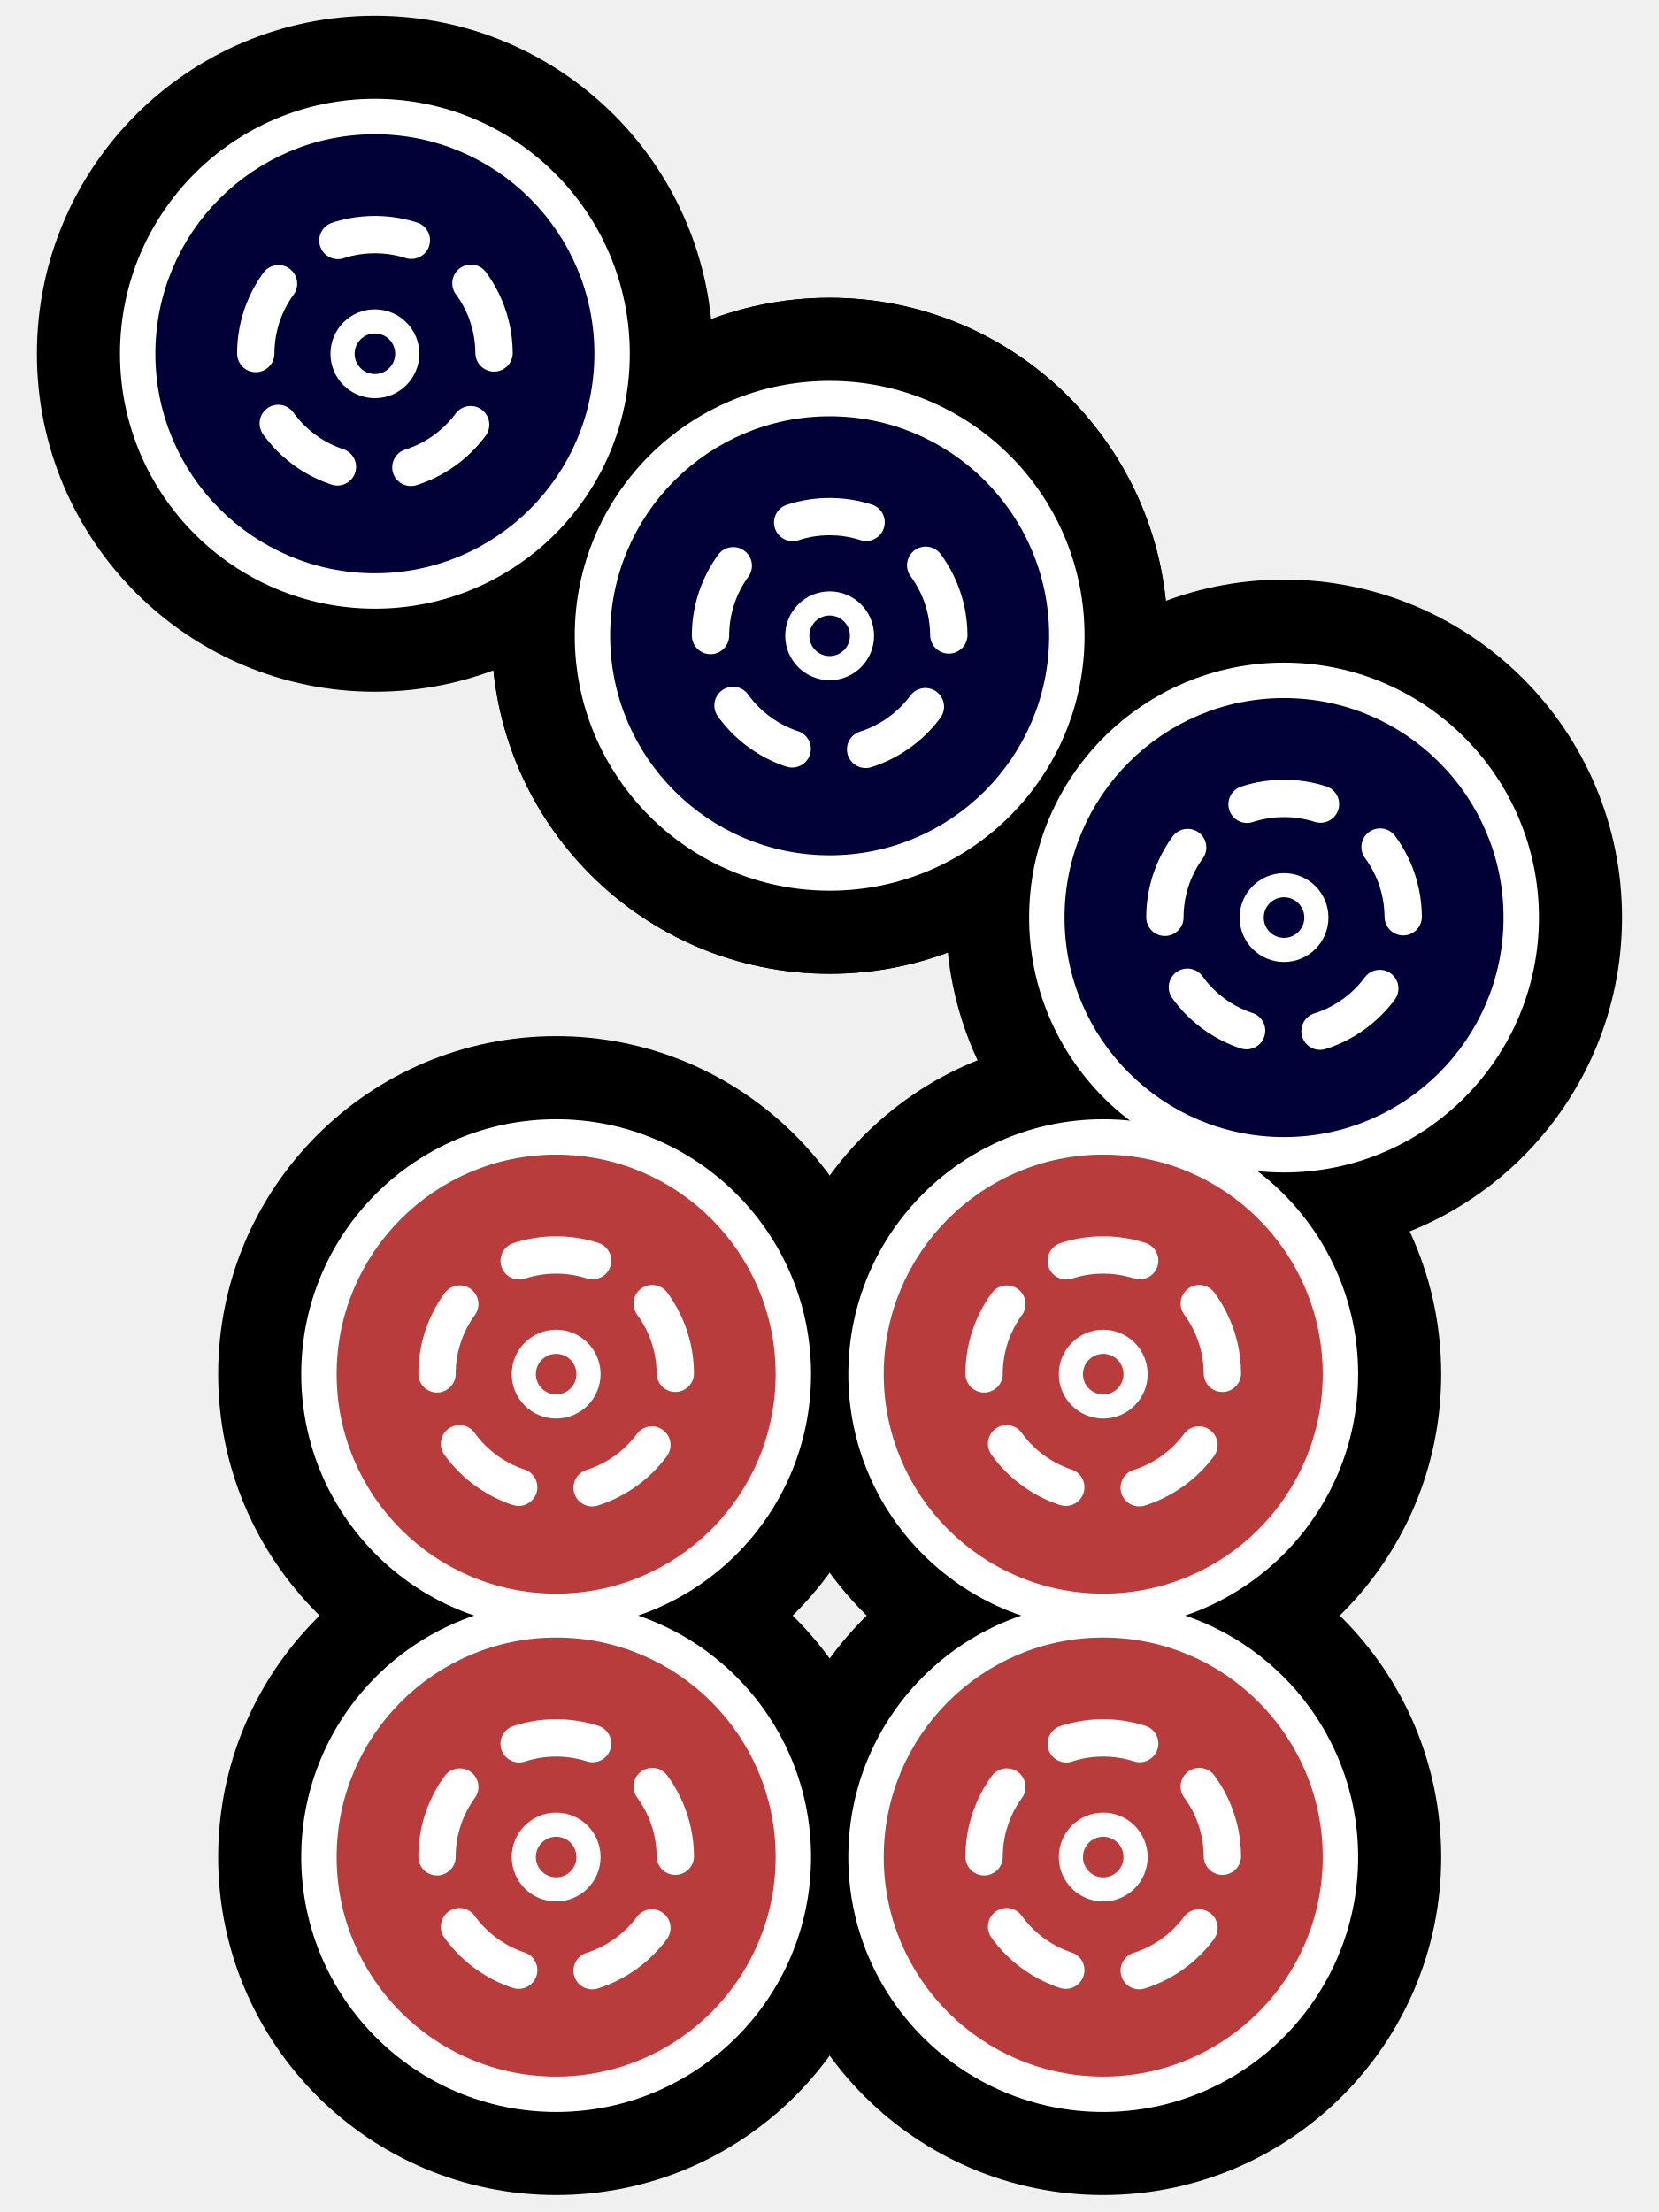
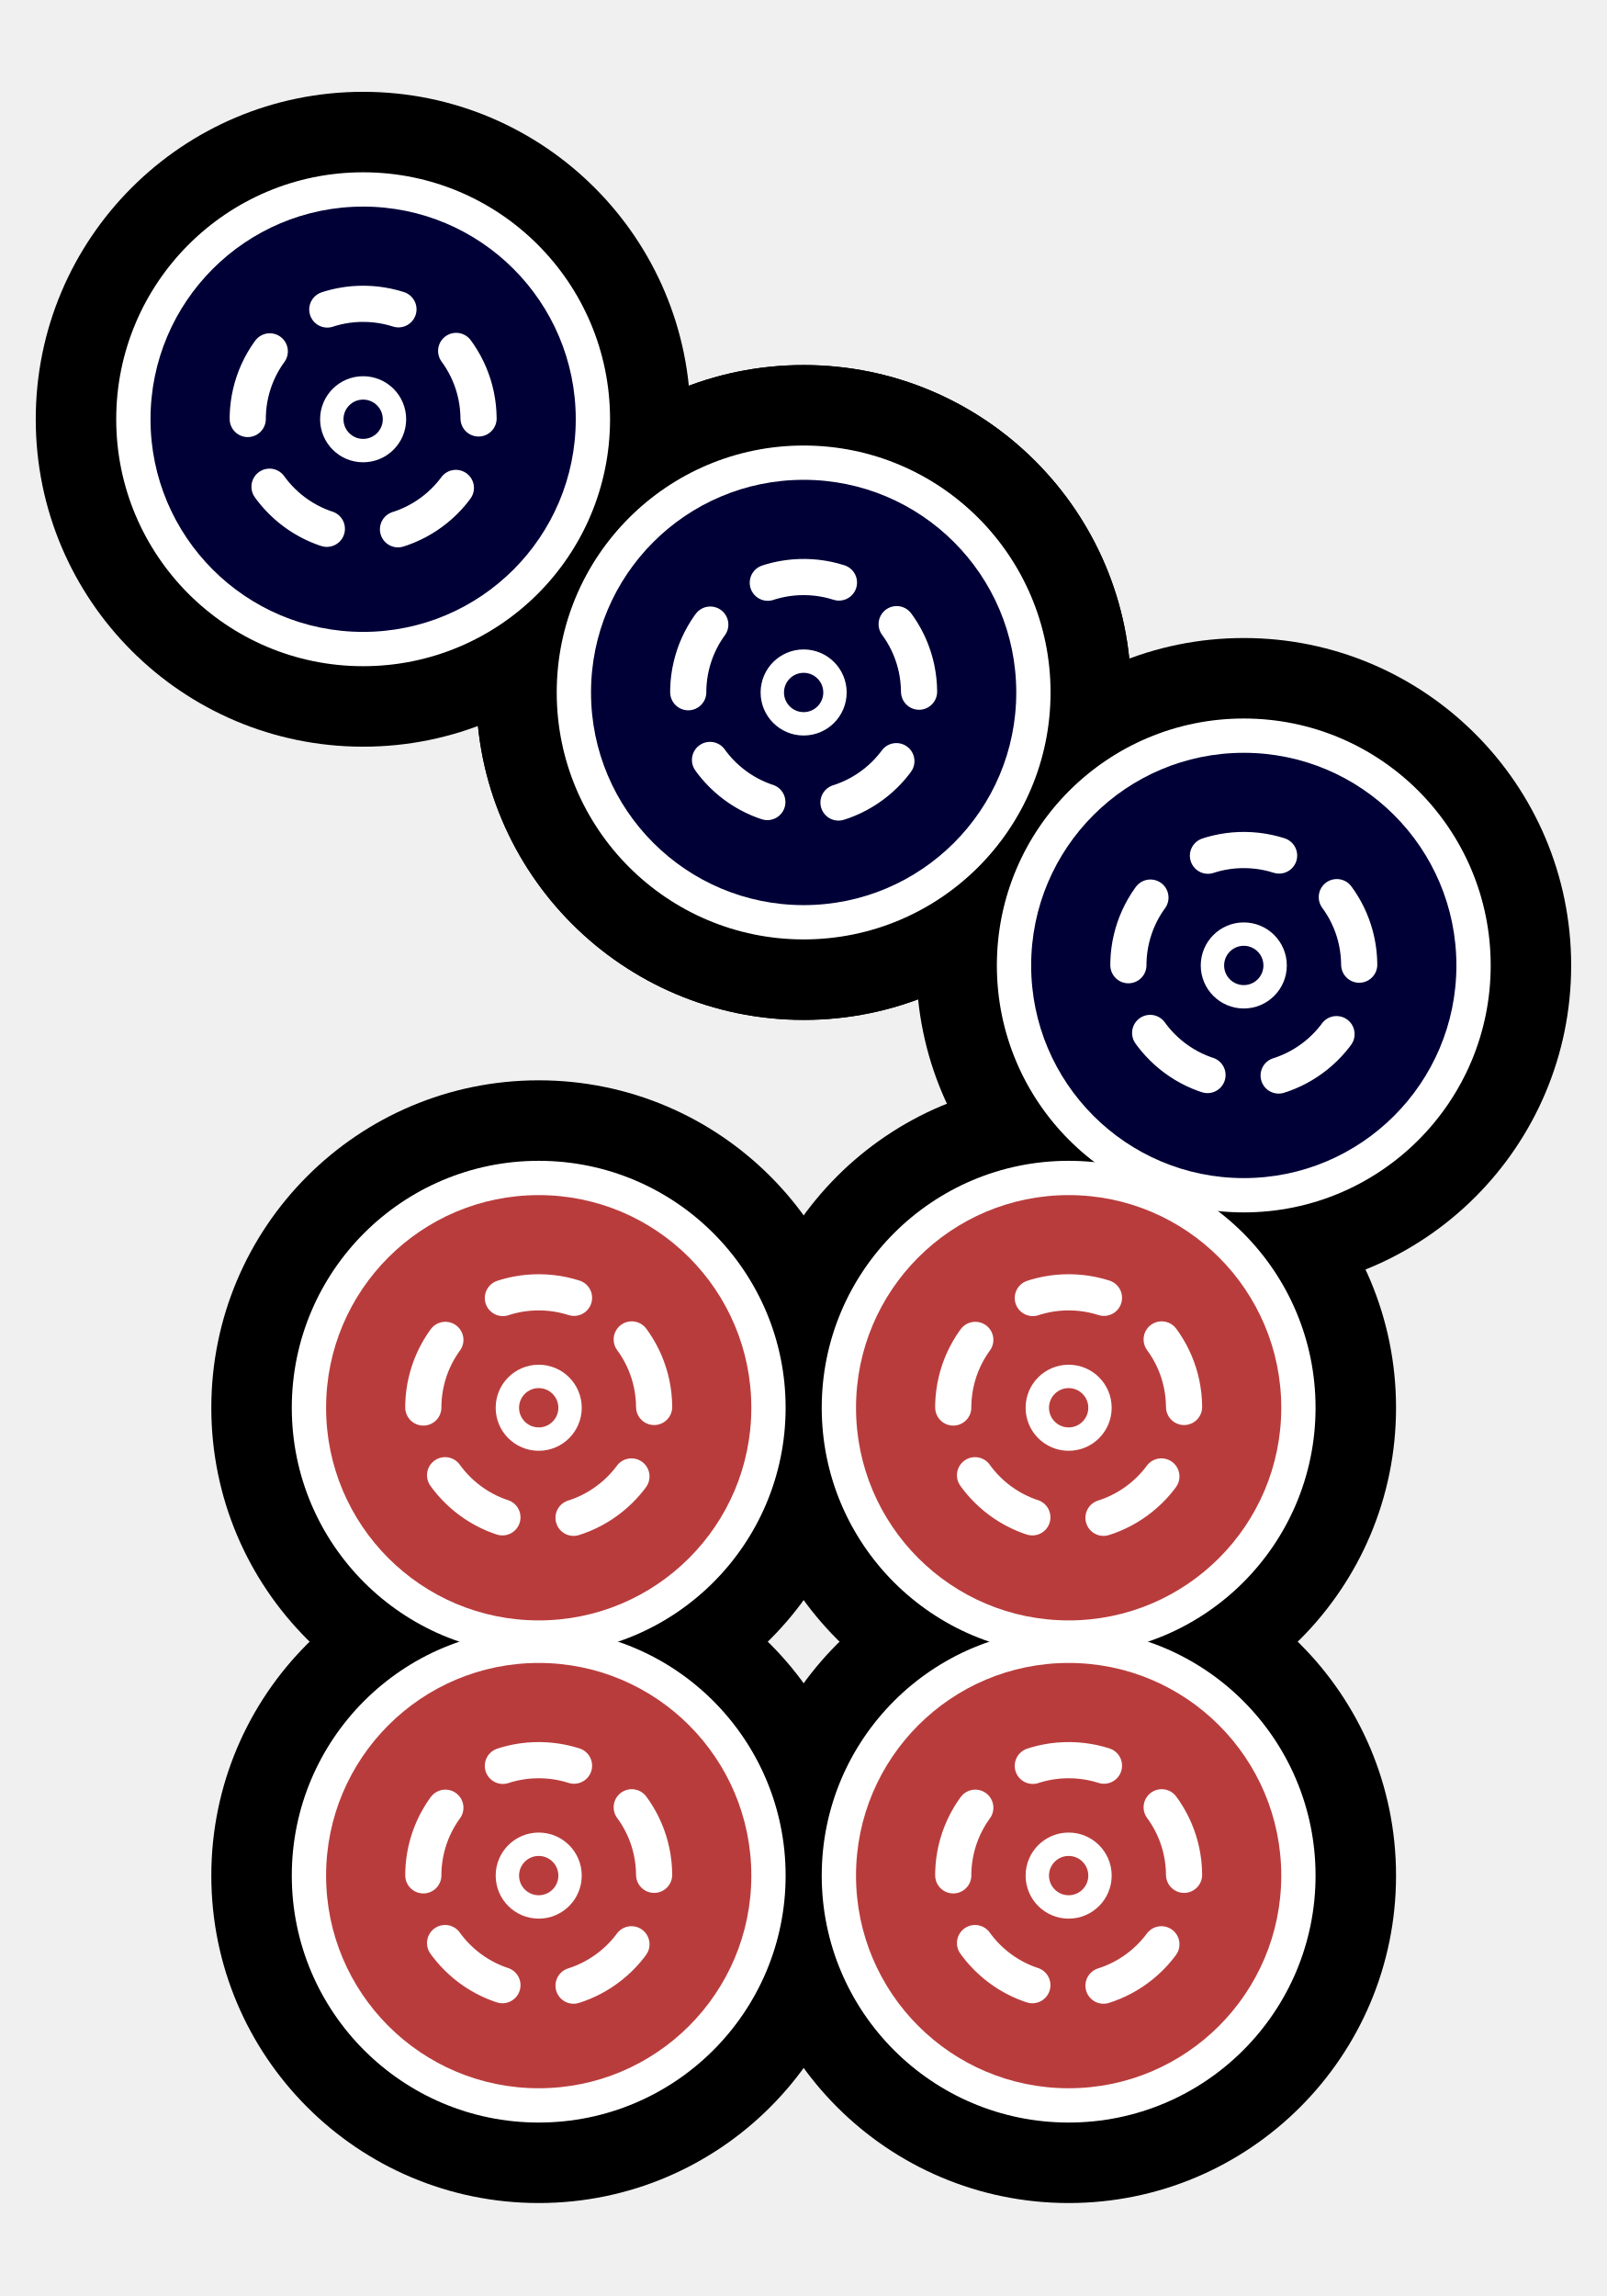
- <svg xmlns="http://www.w3.org/2000/svg" xmlns:ns1="http://www.openswatchbook.org/uri/2009/osb" width="300" height="400" viewBox="0 0 300 400" id="svg2" version="1.1">
+ <svg xmlns="http://www.w3.org/2000/svg" xmlns:ns1="http://www.openswatchbook.org/uri/2009/osb" width="56" height="80" viewBox="0 0 300 400" id="svg2" version="1.1">
  <defs id="defs4">
    <linearGradient id="linearGradient10055" ns1:paint="solid">
      <stop style="stop-color:#000000;stop-opacity:1;" offset="0" id="stop10057" />
    </linearGradient>
    <marker orient="auto" refY="0" refX="0" id="Arrow1Lstart" style="overflow:visible">
      <path id="path4978" d="M 0,0 5,-5 -12.5,0 5,5 0,0 Z" style="fill:#000000;fill-opacity:1;fill-rule:evenodd;stroke:#ff5c00;stroke-width:1pt;stroke-opacity:1" transform="matrix(0.8,0,0,0.8,10,0)" />
    </marker>
    <clipPath clipPathUnits="userSpaceOnUse" id="clipPath4243">
      <circle style="opacity:1;fill:#000000;fill-opacity:0.297;fill-rule:nonzero;stroke:#000000;stroke-width:19.133;stroke-linecap:butt;stroke-linejoin:round;stroke-miterlimit:4;stroke-dasharray:none;stroke-dashoffset:0;stroke-opacity:1" id="circle4245" cx="-264.66" cy="-198.207" r="293.954" />
    </clipPath>
    <clipPath clipPathUnits="userSpaceOnUse" id="clipPath7847">
      <ellipse style="opacity:1;fill:#822600;fill-opacity:1;fill-rule:nonzero;stroke:none;stroke-width:12;stroke-linecap:round;stroke-linejoin:round;stroke-miterlimit:4;stroke-dasharray:none;stroke-dashoffset:0;stroke-opacity:1" id="ellipse7849" cx="394" cy="552.362" rx="349.495" ry="216" />
    </clipPath>
    <clipPath clipPathUnits="userSpaceOnUse" id="clipPath4243-1">
      <circle style="opacity:1;fill:#000000;fill-opacity:0.297;fill-rule:nonzero;stroke:#000000;stroke-width:19.133;stroke-linecap:butt;stroke-linejoin:round;stroke-miterlimit:4;stroke-dasharray:none;stroke-dashoffset:0;stroke-opacity:1" id="circle4245-4" cx="-264.66" cy="-198.207" r="293.954" />
    </clipPath>
    <clipPath clipPathUnits="userSpaceOnUse" id="clipPath7876">
      <circle style="opacity:1;fill:#000000;fill-opacity:0.297;fill-rule:nonzero;stroke:#000000;stroke-width:19.133;stroke-linecap:butt;stroke-linejoin:round;stroke-miterlimit:4;stroke-dasharray:none;stroke-dashoffset:0;stroke-opacity:1" id="circle7878" cx="-264.66" cy="-198.207" r="293.954" />
    </clipPath>
    <clipPath clipPathUnits="userSpaceOnUse" id="clipPath14693">
      <rect style="opacity:1;fill:#a53c3c;fill-opacity:1;fill-rule:nonzero;stroke:none;stroke-width:8;stroke-linecap:round;stroke-linejoin:round;stroke-miterlimit:4;stroke-dasharray:none;stroke-dashoffset:0;stroke-opacity:1" id="rect14695" width="131.784" height="168.821" x="-332.596" y="383.498" rx="1.255" ry="3.751" transform="matrix(0.9993908,-0.03489951,0.03489951,0.9993908,0,0)" />
    </clipPath>
    <clipPath clipPathUnits="userSpaceOnUse" id="clipPath14952">
      <ellipse style="opacity:1;fill:#a53c3c;fill-opacity:1;fill-rule:nonzero;stroke:none;stroke-width:7;stroke-linecap:round;stroke-linejoin:round;stroke-miterlimit:4;stroke-dasharray:none;stroke-dashoffset:0;stroke-opacity:1" id="ellipse14954" cx="-271.344" cy="647.256" rx="69.057" ry="116.911" transform="matrix(0.9993908,-0.03489951,0.03489951,0.9993908,0,0)" />
    </clipPath>
    <pattern y="0" x="0" height="6" width="6" patternUnits="userSpaceOnUse" id="EMFhbasepattern" />
  </defs>
  <g id="layer1" transform="translate(0,-652.3622)">
    <g id="g8444" transform="translate(1.1865232e-8,-3009.774)">
      <circle r="61.118" cy="3997.95" cx="100.568" id="circle8248" style="opacity:1;fill:#000000;fill-opacity:1;fill-rule:nonzero;stroke:none;stroke-width:8;stroke-linecap:round;stroke-linejoin:round;stroke-miterlimit:4;stroke-dasharray:none;stroke-dashoffset:0;stroke-opacity:1" />
      <circle style="opacity:1;fill:#000000;fill-opacity:1;fill-rule:nonzero;stroke:none;stroke-width:8;stroke-linecap:round;stroke-linejoin:round;stroke-miterlimit:4;stroke-dasharray:none;stroke-dashoffset:0;stroke-opacity:1" id="circle8250" cx="199.498" cy="3997.95" r="61.118" />
      <circle r="61.118" cy="3910.622" cx="199.498" id="circle8252" style="opacity:1;fill:#000000;fill-opacity:1;fill-rule:nonzero;stroke:none;stroke-width:8;stroke-linecap:round;stroke-linejoin:round;stroke-miterlimit:4;stroke-dasharray:none;stroke-dashoffset:0;stroke-opacity:1" />
      <circle style="opacity:1;fill:#000000;fill-opacity:1;fill-rule:nonzero;stroke:none;stroke-width:8;stroke-linecap:round;stroke-linejoin:round;stroke-miterlimit:4;stroke-dasharray:none;stroke-dashoffset:0;stroke-opacity:1" id="circle8254" cx="232.193" cy="3828.062" r="61.118" />
      <g id="g8256" transform="matrix(1.022735,0,0,1.022735,360.6843,3280.58)">
        <circle r="59.759" cy="485.489" cx="-205.976" id="circle8258" style="opacity:1;fill:#000000;fill-opacity:1;fill-rule:nonzero;stroke:none;stroke-width:8;stroke-linecap:round;stroke-linejoin:round;stroke-miterlimit:4;stroke-dasharray:none;stroke-dashoffset:0;stroke-opacity:1" />
        <circle r="45.07" cy="485.489" cx="-205.976" id="circle8260" style="opacity:1;fill:#ffffff;fill-opacity:1;fill-rule:nonzero;stroke:none;stroke-width:8;stroke-linecap:round;stroke-linejoin:round;stroke-miterlimit:4;stroke-dasharray:none;stroke-dashoffset:0;stroke-opacity:1" />
        <circle r="38.811" cy="485.489" cx="-205.976" id="circle8262" style="opacity:1;fill:#000037;fill-opacity:1;fill-rule:nonzero;stroke:none;stroke-width:8;stroke-linecap:round;stroke-linejoin:round;stroke-miterlimit:4;stroke-dasharray:none;stroke-dashoffset:0;stroke-opacity:1" />
        <path style="opacity:1;fill:none;fill-opacity:0.297;fill-rule:nonzero;stroke:#ffffff;stroke-width:6.6;stroke-linecap:round;stroke-linejoin:round;stroke-miterlimit:4;stroke-dasharray:13.201, 13.201;stroke-dashoffset:0;stroke-opacity:1" id="path8264" d="m -188.246,-484.058 a 21.069,21.069 0 0 1 -20.673,21.065 21.069,21.069 0 0 1 -21.45,-20.273 21.069,21.069 0 0 1 19.866,-21.827 21.069,21.069 0 0 1 22.197,19.452" transform="matrix(0.9999763,-0.00689127,-0.00689127,-0.9999763,0,0)" />
        <circle r="7.853" cy="485.489" cx="-205.976" id="circle8266" style="opacity:1;fill:#ffffff;fill-opacity:1;fill-rule:nonzero;stroke:none;stroke-width:8;stroke-linecap:round;stroke-linejoin:round;stroke-miterlimit:4;stroke-dasharray:none;stroke-dashoffset:0;stroke-opacity:1" />
        <circle r="3.586" cy="485.489" cx="-205.976" id="circle8268" style="opacity:1;fill:#000037;fill-opacity:1;fill-rule:nonzero;stroke:none;stroke-width:8;stroke-linecap:round;stroke-linejoin:round;stroke-miterlimit:4;stroke-dasharray:none;stroke-dashoffset:0;stroke-opacity:1" />
      </g>
      <circle r="61.118" cy="3777.107" cx="150.026" id="circle8270" style="opacity:1;fill:#000000;fill-opacity:1;fill-rule:nonzero;stroke:none;stroke-width:8;stroke-linecap:round;stroke-linejoin:round;stroke-miterlimit:4;stroke-dasharray:none;stroke-dashoffset:0;stroke-opacity:1" />
      <circle style="opacity:1;fill:#000000;fill-opacity:1;fill-rule:nonzero;stroke:none;stroke-width:8;stroke-linecap:round;stroke-linejoin:round;stroke-miterlimit:4;stroke-dasharray:none;stroke-dashoffset:0;stroke-opacity:1" id="circle8272" cx="100.568" cy="3910.622" r="61.118" />
      <circle style="opacity:1;fill:#ffffff;fill-opacity:1;fill-rule:nonzero;stroke:none;stroke-width:8;stroke-linecap:round;stroke-linejoin:round;stroke-miterlimit:4;stroke-dasharray:none;stroke-dashoffset:0;stroke-opacity:1" id="circle8274" cx="100.568" cy="3910.622" r="46.095" />
      <circle style="opacity:1;fill:#b93c3c;fill-opacity:1;fill-rule:nonzero;stroke:none;stroke-width:8;stroke-linecap:round;stroke-linejoin:round;stroke-miterlimit:4;stroke-dasharray:none;stroke-dashoffset:0;stroke-opacity:1" id="circle8276" cx="100.568" cy="3910.622" r="39.693" />
      <path transform="matrix(0.9999763,-0.00689127,-0.00689127,-0.9999763,0,0)" d="m 95.166,-3911.222 a 21.548,21.548 0 0 1 -21.143,21.544 21.548,21.548 0 0 1 -21.938,-20.734 21.548,21.548 0 0 1 20.318,-22.324 21.548,21.548 0 0 1 22.702,19.895" id="path8278" style="opacity:1;fill:none;fill-opacity:0.297;fill-rule:nonzero;stroke:#ffffff;stroke-width:6.75;stroke-linecap:round;stroke-linejoin:round;stroke-miterlimit:4;stroke-dasharray:13.501, 13.501;stroke-dashoffset:0;stroke-opacity:1" />
      <circle style="opacity:1;fill:#ffffff;fill-opacity:1;fill-rule:nonzero;stroke:none;stroke-width:8;stroke-linecap:round;stroke-linejoin:round;stroke-miterlimit:4;stroke-dasharray:none;stroke-dashoffset:0;stroke-opacity:1" id="circle8280" cx="100.568" cy="3910.622" r="8.032" />
      <circle style="opacity:1;fill:#b93c3c;fill-opacity:1;fill-rule:nonzero;stroke:none;stroke-width:8;stroke-linecap:round;stroke-linejoin:round;stroke-miterlimit:4;stroke-dasharray:none;stroke-dashoffset:0;stroke-opacity:1" id="circle8282" cx="100.568" cy="3910.622" r="3.668" />
      <circle r="61.118" cy="3726.107" cx="67.791" id="circle8284" style="opacity:1;fill:#000000;fill-opacity:1;fill-rule:nonzero;stroke:none;stroke-width:8;stroke-linecap:round;stroke-linejoin:round;stroke-miterlimit:4;stroke-dasharray:none;stroke-dashoffset:0;stroke-opacity:1" />
      <circle r="46.095" cy="3726.107" cx="67.791" id="circle8286" style="opacity:1;fill:#ffffff;fill-opacity:1;fill-rule:nonzero;stroke:none;stroke-width:8;stroke-linecap:round;stroke-linejoin:round;stroke-miterlimit:4;stroke-dasharray:none;stroke-dashoffset:0;stroke-opacity:1" />
      <circle r="39.693" cy="3726.107" cx="67.791" id="circle8288" style="opacity:1;fill:#000037;fill-opacity:1;fill-rule:nonzero;stroke:none;stroke-width:8;stroke-linecap:round;stroke-linejoin:round;stroke-miterlimit:4;stroke-dasharray:none;stroke-dashoffset:0;stroke-opacity:1" />
      <path style="opacity:1;fill:none;fill-opacity:0.297;fill-rule:nonzero;stroke:#ffffff;stroke-width:6.75;stroke-linecap:round;stroke-linejoin:round;stroke-miterlimit:4;stroke-dasharray:13.501, 13.501;stroke-dashoffset:0;stroke-opacity:1" id="path8290" d="m 63.661,-3726.485 a 21.548,21.548 0 0 1 -21.143,21.544 21.548,21.548 0 0 1 -21.938,-20.734 21.548,21.548 0 0 1 20.318,-22.323 21.548,21.548 0 0 1 22.702,19.895" transform="matrix(0.9999763,-0.00689127,-0.00689127,-0.9999763,0,0)" />
      <circle r="8.032" cy="3726.107" cx="67.791" id="circle8292" style="opacity:1;fill:#ffffff;fill-opacity:1;fill-rule:nonzero;stroke:none;stroke-width:8;stroke-linecap:round;stroke-linejoin:round;stroke-miterlimit:4;stroke-dasharray:none;stroke-dashoffset:0;stroke-opacity:1" />
      <circle r="3.668" cy="3726.107" cx="67.791" id="circle8294" style="opacity:1;fill:#000037;fill-opacity:1;fill-rule:nonzero;stroke:none;stroke-width:8;stroke-linecap:round;stroke-linejoin:round;stroke-miterlimit:4;stroke-dasharray:none;stroke-dashoffset:0;stroke-opacity:1" />
      <circle r="46.095" cy="3777.107" cx="150.026" id="circle8296" style="opacity:1;fill:#ffffff;fill-opacity:1;fill-rule:nonzero;stroke:none;stroke-width:8;stroke-linecap:round;stroke-linejoin:round;stroke-miterlimit:4;stroke-dasharray:none;stroke-dashoffset:0;stroke-opacity:1" />
      <circle r="39.693" cy="3777.107" cx="150.026" id="circle8298" style="opacity:1;fill:#000037;fill-opacity:1;fill-rule:nonzero;stroke:none;stroke-width:8;stroke-linecap:round;stroke-linejoin:round;stroke-miterlimit:4;stroke-dasharray:none;stroke-dashoffset:0;stroke-opacity:1" />
      <path style="opacity:1;fill:none;fill-opacity:0.297;fill-rule:nonzero;stroke:#ffffff;stroke-width:6.75;stroke-linecap:round;stroke-linejoin:round;stroke-miterlimit:4;stroke-dasharray:13.501, 13.501;stroke-dashoffset:0;stroke-opacity:1" id="path8300" d="m 145.542,-3778.051 a 21.548,21.548 0 0 1 -21.143,21.544 21.548,21.548 0 0 1 -21.938,-20.734 21.548,21.548 0 0 1 20.318,-22.323 21.548,21.548 0 0 1 22.702,19.894" transform="matrix(0.9999763,-0.00689127,-0.00689127,-0.9999763,0,0)" />
      <circle r="8.032" cy="3777.107" cx="150.026" id="circle8302" style="opacity:1;fill:#ffffff;fill-opacity:1;fill-rule:nonzero;stroke:none;stroke-width:8;stroke-linecap:round;stroke-linejoin:round;stroke-miterlimit:4;stroke-dasharray:none;stroke-dashoffset:0;stroke-opacity:1" />
      <circle r="3.668" cy="3777.107" cx="150.026" id="circle8304" style="opacity:1;fill:#000037;fill-opacity:1;fill-rule:nonzero;stroke:none;stroke-width:8;stroke-linecap:round;stroke-linejoin:round;stroke-miterlimit:4;stroke-dasharray:none;stroke-dashoffset:0;stroke-opacity:1" />
      <circle style="opacity:1;fill:#ffffff;fill-opacity:1;fill-rule:nonzero;stroke:none;stroke-width:8;stroke-linecap:round;stroke-linejoin:round;stroke-miterlimit:4;stroke-dasharray:none;stroke-dashoffset:0;stroke-opacity:1" id="circle8306" cx="232.193" cy="3828.062" r="46.095" />
      <circle style="opacity:1;fill:#000037;fill-opacity:1;fill-rule:nonzero;stroke:none;stroke-width:8;stroke-linecap:round;stroke-linejoin:round;stroke-miterlimit:4;stroke-dasharray:none;stroke-dashoffset:0;stroke-opacity:1" id="circle8308" cx="232.193" cy="3828.062" r="39.693" />
      <path transform="matrix(0.9999763,-0.00689127,-0.00689127,-0.9999763,0,0)" d="m 227.357,-3829.572 a 21.548,21.548 0 0 1 -21.143,21.544 21.548,21.548 0 0 1 -21.938,-20.734 21.548,21.548 0 0 1 20.318,-22.323 21.548,21.548 0 0 1 22.702,19.894" id="path8310" style="opacity:1;fill:none;fill-opacity:0.297;fill-rule:nonzero;stroke:#ffffff;stroke-width:6.75;stroke-linecap:round;stroke-linejoin:round;stroke-miterlimit:4;stroke-dasharray:13.501, 13.501;stroke-dashoffset:0;stroke-opacity:1" />
      <circle style="opacity:1;fill:#ffffff;fill-opacity:1;fill-rule:nonzero;stroke:none;stroke-width:8;stroke-linecap:round;stroke-linejoin:round;stroke-miterlimit:4;stroke-dasharray:none;stroke-dashoffset:0;stroke-opacity:1" id="circle8312" cx="232.193" cy="3828.062" r="8.032" />
      <circle style="opacity:1;fill:#000037;fill-opacity:1;fill-rule:nonzero;stroke:none;stroke-width:8;stroke-linecap:round;stroke-linejoin:round;stroke-miterlimit:4;stroke-dasharray:none;stroke-dashoffset:0;stroke-opacity:1" id="circle8314" cx="232.193" cy="3828.062" r="3.668" />
      <circle r="46.095" cy="3910.622" cx="199.498" id="circle8316" style="opacity:1;fill:#ffffff;fill-opacity:1;fill-rule:nonzero;stroke:none;stroke-width:8;stroke-linecap:round;stroke-linejoin:round;stroke-miterlimit:4;stroke-dasharray:none;stroke-dashoffset:0;stroke-opacity:1" />
      <circle r="39.693" cy="3910.622" cx="199.498" id="circle8318" style="opacity:1;fill:#b93c3c;fill-opacity:1;fill-rule:nonzero;stroke:none;stroke-width:8;stroke-linecap:round;stroke-linejoin:round;stroke-miterlimit:4;stroke-dasharray:none;stroke-dashoffset:0;stroke-opacity:1" />
      <path style="opacity:1;fill:none;fill-opacity:0.297;fill-rule:nonzero;stroke:#ffffff;stroke-width:6.75;stroke-linecap:round;stroke-linejoin:round;stroke-miterlimit:4;stroke-dasharray:13.501, 13.501;stroke-dashoffset:0;stroke-opacity:1" id="path8320" d="m 194.093,-3911.904 a 21.548,21.548 0 0 1 -21.143,21.544 21.548,21.548 0 0 1 -21.938,-20.734 21.548,21.548 0 0 1 20.318,-22.323 21.548,21.548 0 0 1 22.702,19.895" transform="matrix(0.9999763,-0.00689127,-0.00689127,-0.9999763,0,0)" />
      <circle r="8.032" cy="3910.622" cx="199.498" id="circle8322" style="opacity:1;fill:#ffffff;fill-opacity:1;fill-rule:nonzero;stroke:none;stroke-width:8;stroke-linecap:round;stroke-linejoin:round;stroke-miterlimit:4;stroke-dasharray:none;stroke-dashoffset:0;stroke-opacity:1" />
      <circle r="3.668" cy="3910.622" cx="199.498" id="circle8324" style="opacity:1;fill:#b93c3c;fill-opacity:1;fill-rule:nonzero;stroke:none;stroke-width:8;stroke-linecap:round;stroke-linejoin:round;stroke-miterlimit:4;stroke-dasharray:none;stroke-dashoffset:0;stroke-opacity:1" />
      <circle r="46.095" cy="3997.95" cx="100.568" id="circle8326" style="opacity:1;fill:#ffffff;fill-opacity:1;fill-rule:nonzero;stroke:none;stroke-width:8;stroke-linecap:round;stroke-linejoin:round;stroke-miterlimit:4;stroke-dasharray:none;stroke-dashoffset:0;stroke-opacity:1" />
      <circle r="39.693" cy="3997.95" cx="100.568" id="circle8328" style="opacity:1;fill:#b93c3c;fill-opacity:1;fill-rule:nonzero;stroke:none;stroke-width:8;stroke-linecap:round;stroke-linejoin:round;stroke-miterlimit:4;stroke-dasharray:none;stroke-dashoffset:0;stroke-opacity:1" />
      <path style="opacity:1;fill:none;fill-opacity:0.297;fill-rule:nonzero;stroke:#ffffff;stroke-width:6.75;stroke-linecap:round;stroke-linejoin:round;stroke-miterlimit:4;stroke-dasharray:13.501, 13.501;stroke-dashoffset:0;stroke-opacity:1" id="path8330" d="m 94.564,-3998.548 a 21.548,21.548 0 0 1 -21.143,21.544 21.548,21.548 0 0 1 -21.938,-20.734 21.548,21.548 0 0 1 20.318,-22.323 21.548,21.548 0 0 1 22.702,19.894" transform="matrix(0.9999763,-0.00689127,-0.00689127,-0.9999763,0,0)" />
      <circle r="8.032" cy="3997.95" cx="100.568" id="circle8332" style="opacity:1;fill:#ffffff;fill-opacity:1;fill-rule:nonzero;stroke:none;stroke-width:8;stroke-linecap:round;stroke-linejoin:round;stroke-miterlimit:4;stroke-dasharray:none;stroke-dashoffset:0;stroke-opacity:1" />
      <circle r="3.668" cy="3997.95" cx="100.568" id="circle8334" style="opacity:1;fill:#b93c3c;fill-opacity:1;fill-rule:nonzero;stroke:none;stroke-width:8;stroke-linecap:round;stroke-linejoin:round;stroke-miterlimit:4;stroke-dasharray:none;stroke-dashoffset:0;stroke-opacity:1" />
      <circle style="opacity:1;fill:#ffffff;fill-opacity:1;fill-rule:nonzero;stroke:none;stroke-width:8;stroke-linecap:round;stroke-linejoin:round;stroke-miterlimit:4;stroke-dasharray:none;stroke-dashoffset:0;stroke-opacity:1" id="circle8336" cx="199.498" cy="3997.95" r="46.095" />
      <circle style="opacity:1;fill:#b93c3c;fill-opacity:1;fill-rule:nonzero;stroke:none;stroke-width:8;stroke-linecap:round;stroke-linejoin:round;stroke-miterlimit:4;stroke-dasharray:none;stroke-dashoffset:0;stroke-opacity:1" id="circle8338" cx="199.498" cy="3997.95" r="39.693" />
      <path transform="matrix(0.9999763,-0.00689127,-0.00689127,-0.9999763,0,0)" d="m 193.492,-3999.23 a 21.548,21.548 0 0 1 -21.143,21.544 21.548,21.548 0 0 1 -21.938,-20.734 21.548,21.548 0 0 1 20.318,-22.323 21.548,21.548 0 0 1 22.702,19.895" id="path8340" style="opacity:1;fill:none;fill-opacity:0.297;fill-rule:nonzero;stroke:#ffffff;stroke-width:6.75;stroke-linecap:round;stroke-linejoin:round;stroke-miterlimit:4;stroke-dasharray:13.501, 13.501;stroke-dashoffset:0;stroke-opacity:1" />
      <circle style="opacity:1;fill:#ffffff;fill-opacity:1;fill-rule:nonzero;stroke:none;stroke-width:8;stroke-linecap:round;stroke-linejoin:round;stroke-miterlimit:4;stroke-dasharray:none;stroke-dashoffset:0;stroke-opacity:1" id="circle8342" cx="199.498" cy="3997.95" r="8.032" />
      <circle style="opacity:1;fill:#b93c3c;fill-opacity:1;fill-rule:nonzero;stroke:none;stroke-width:8;stroke-linecap:round;stroke-linejoin:round;stroke-miterlimit:4;stroke-dasharray:none;stroke-dashoffset:0;stroke-opacity:1" id="circle8344" cx="199.498" cy="3997.95" r="3.668" />
    </g>
  </g>
</svg>
